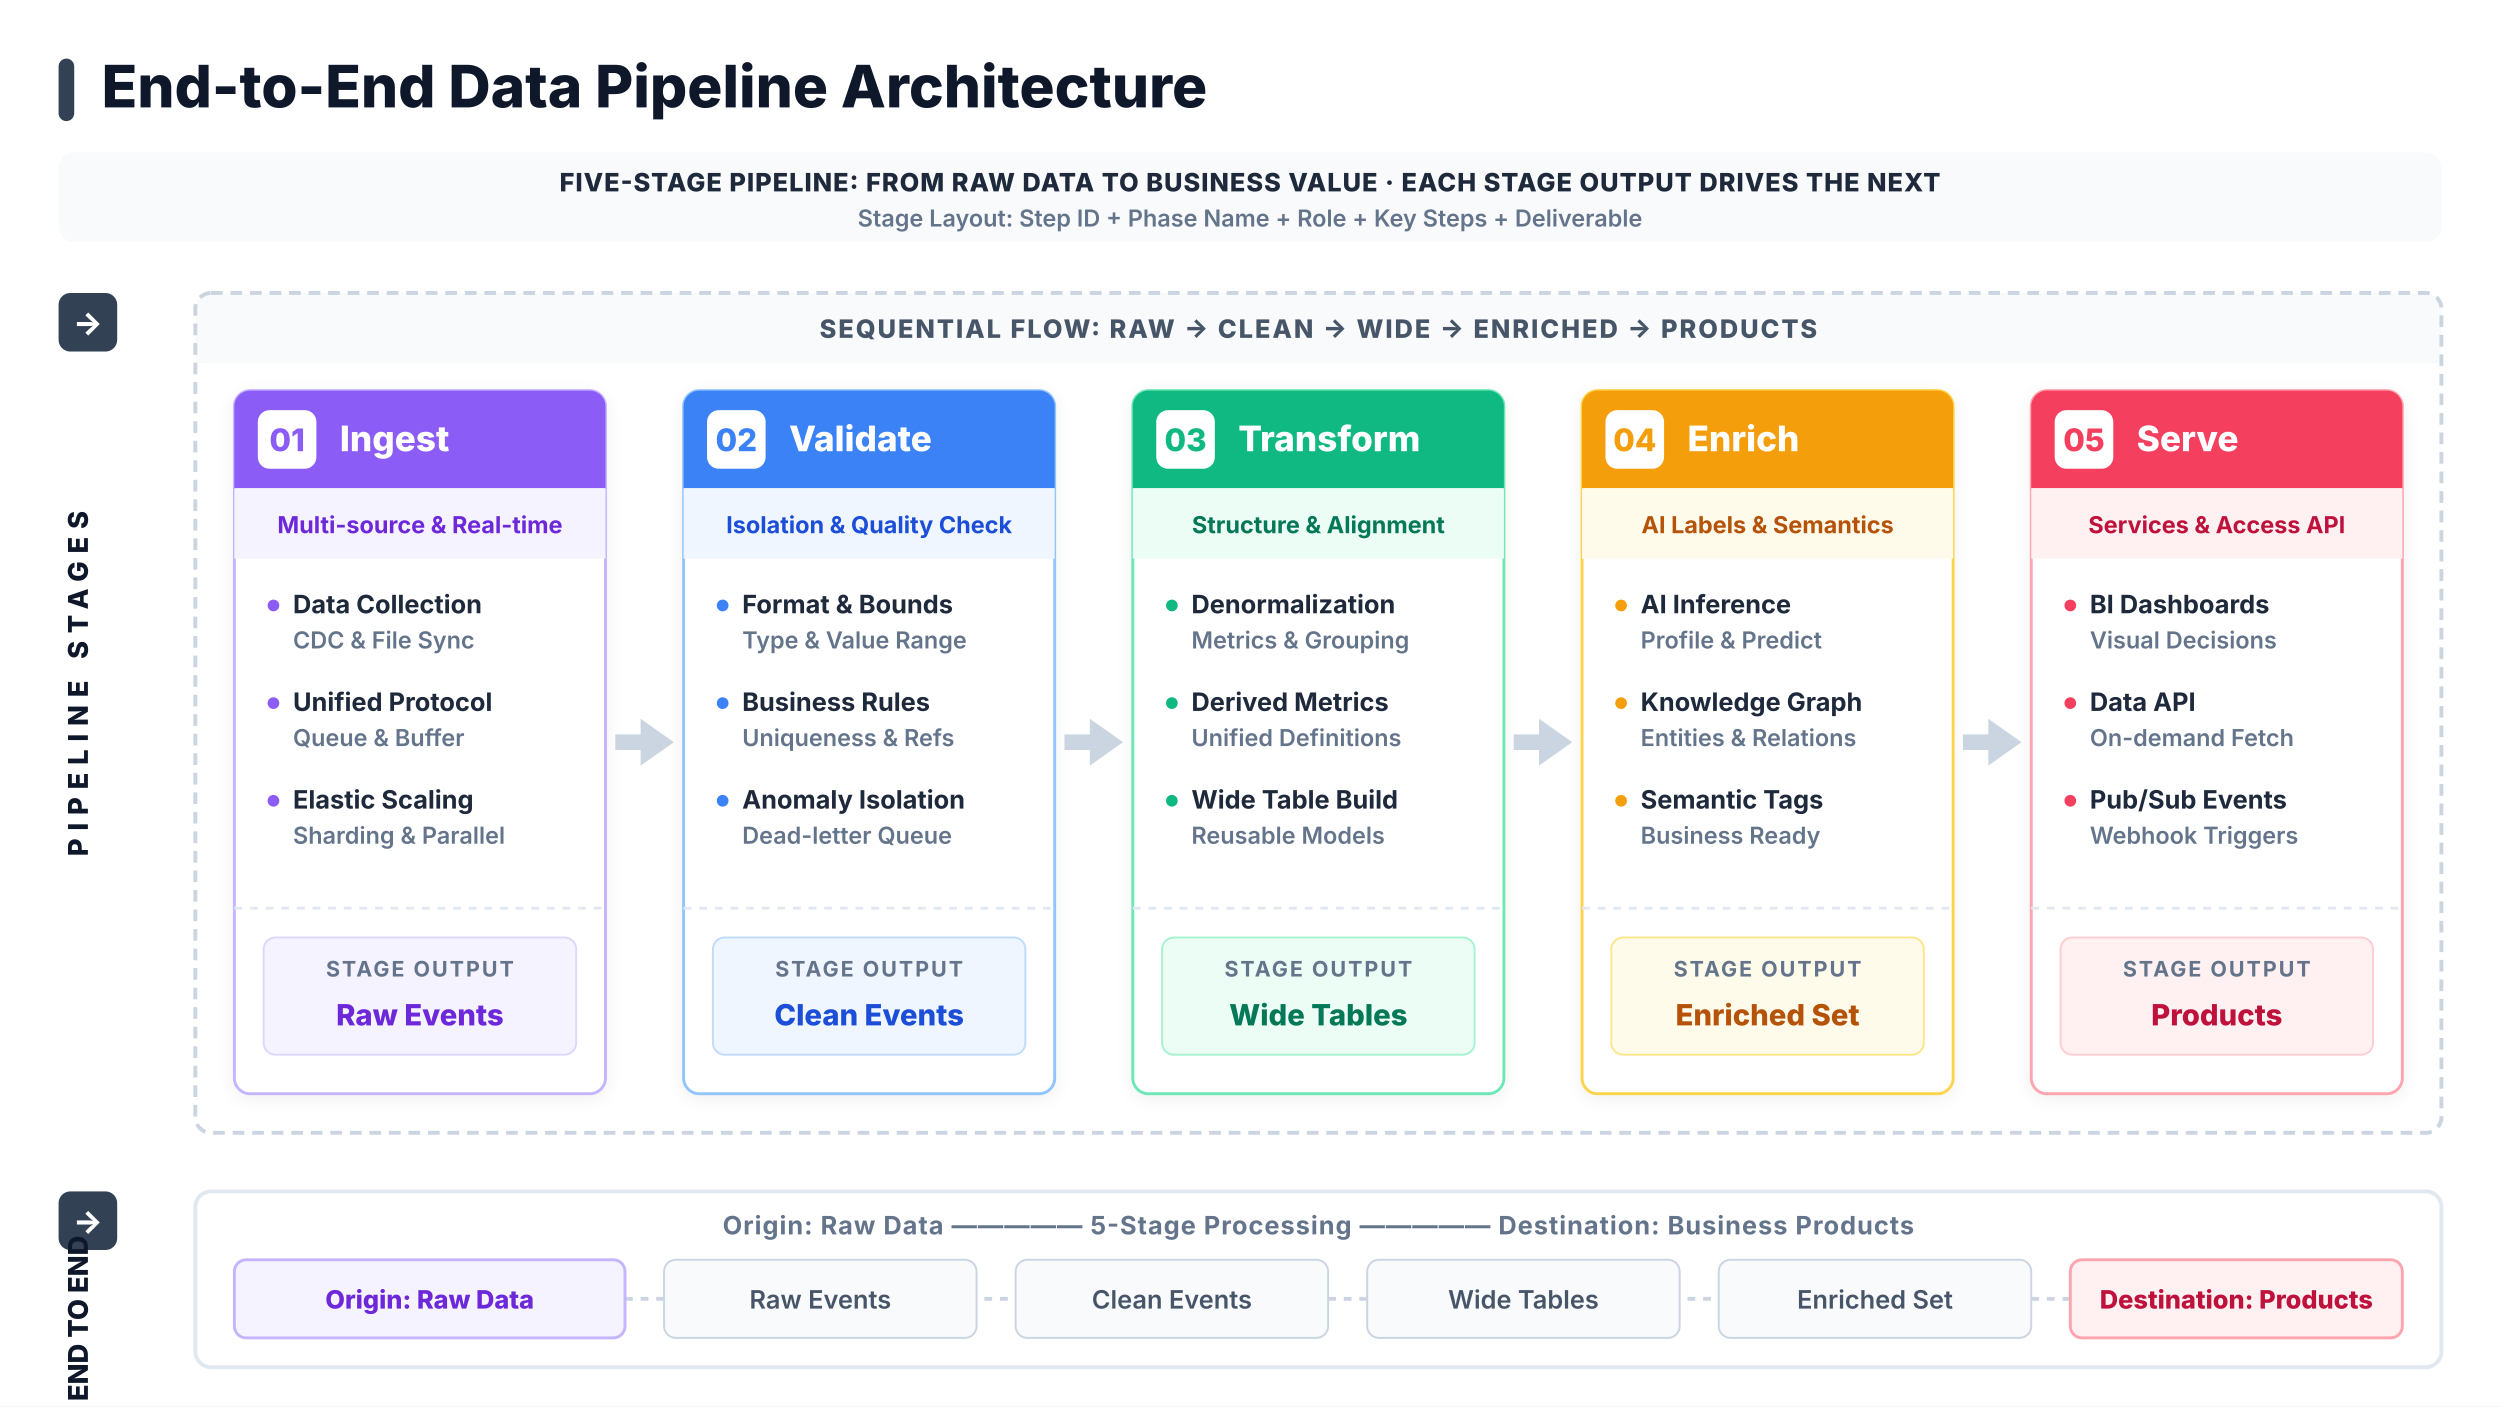
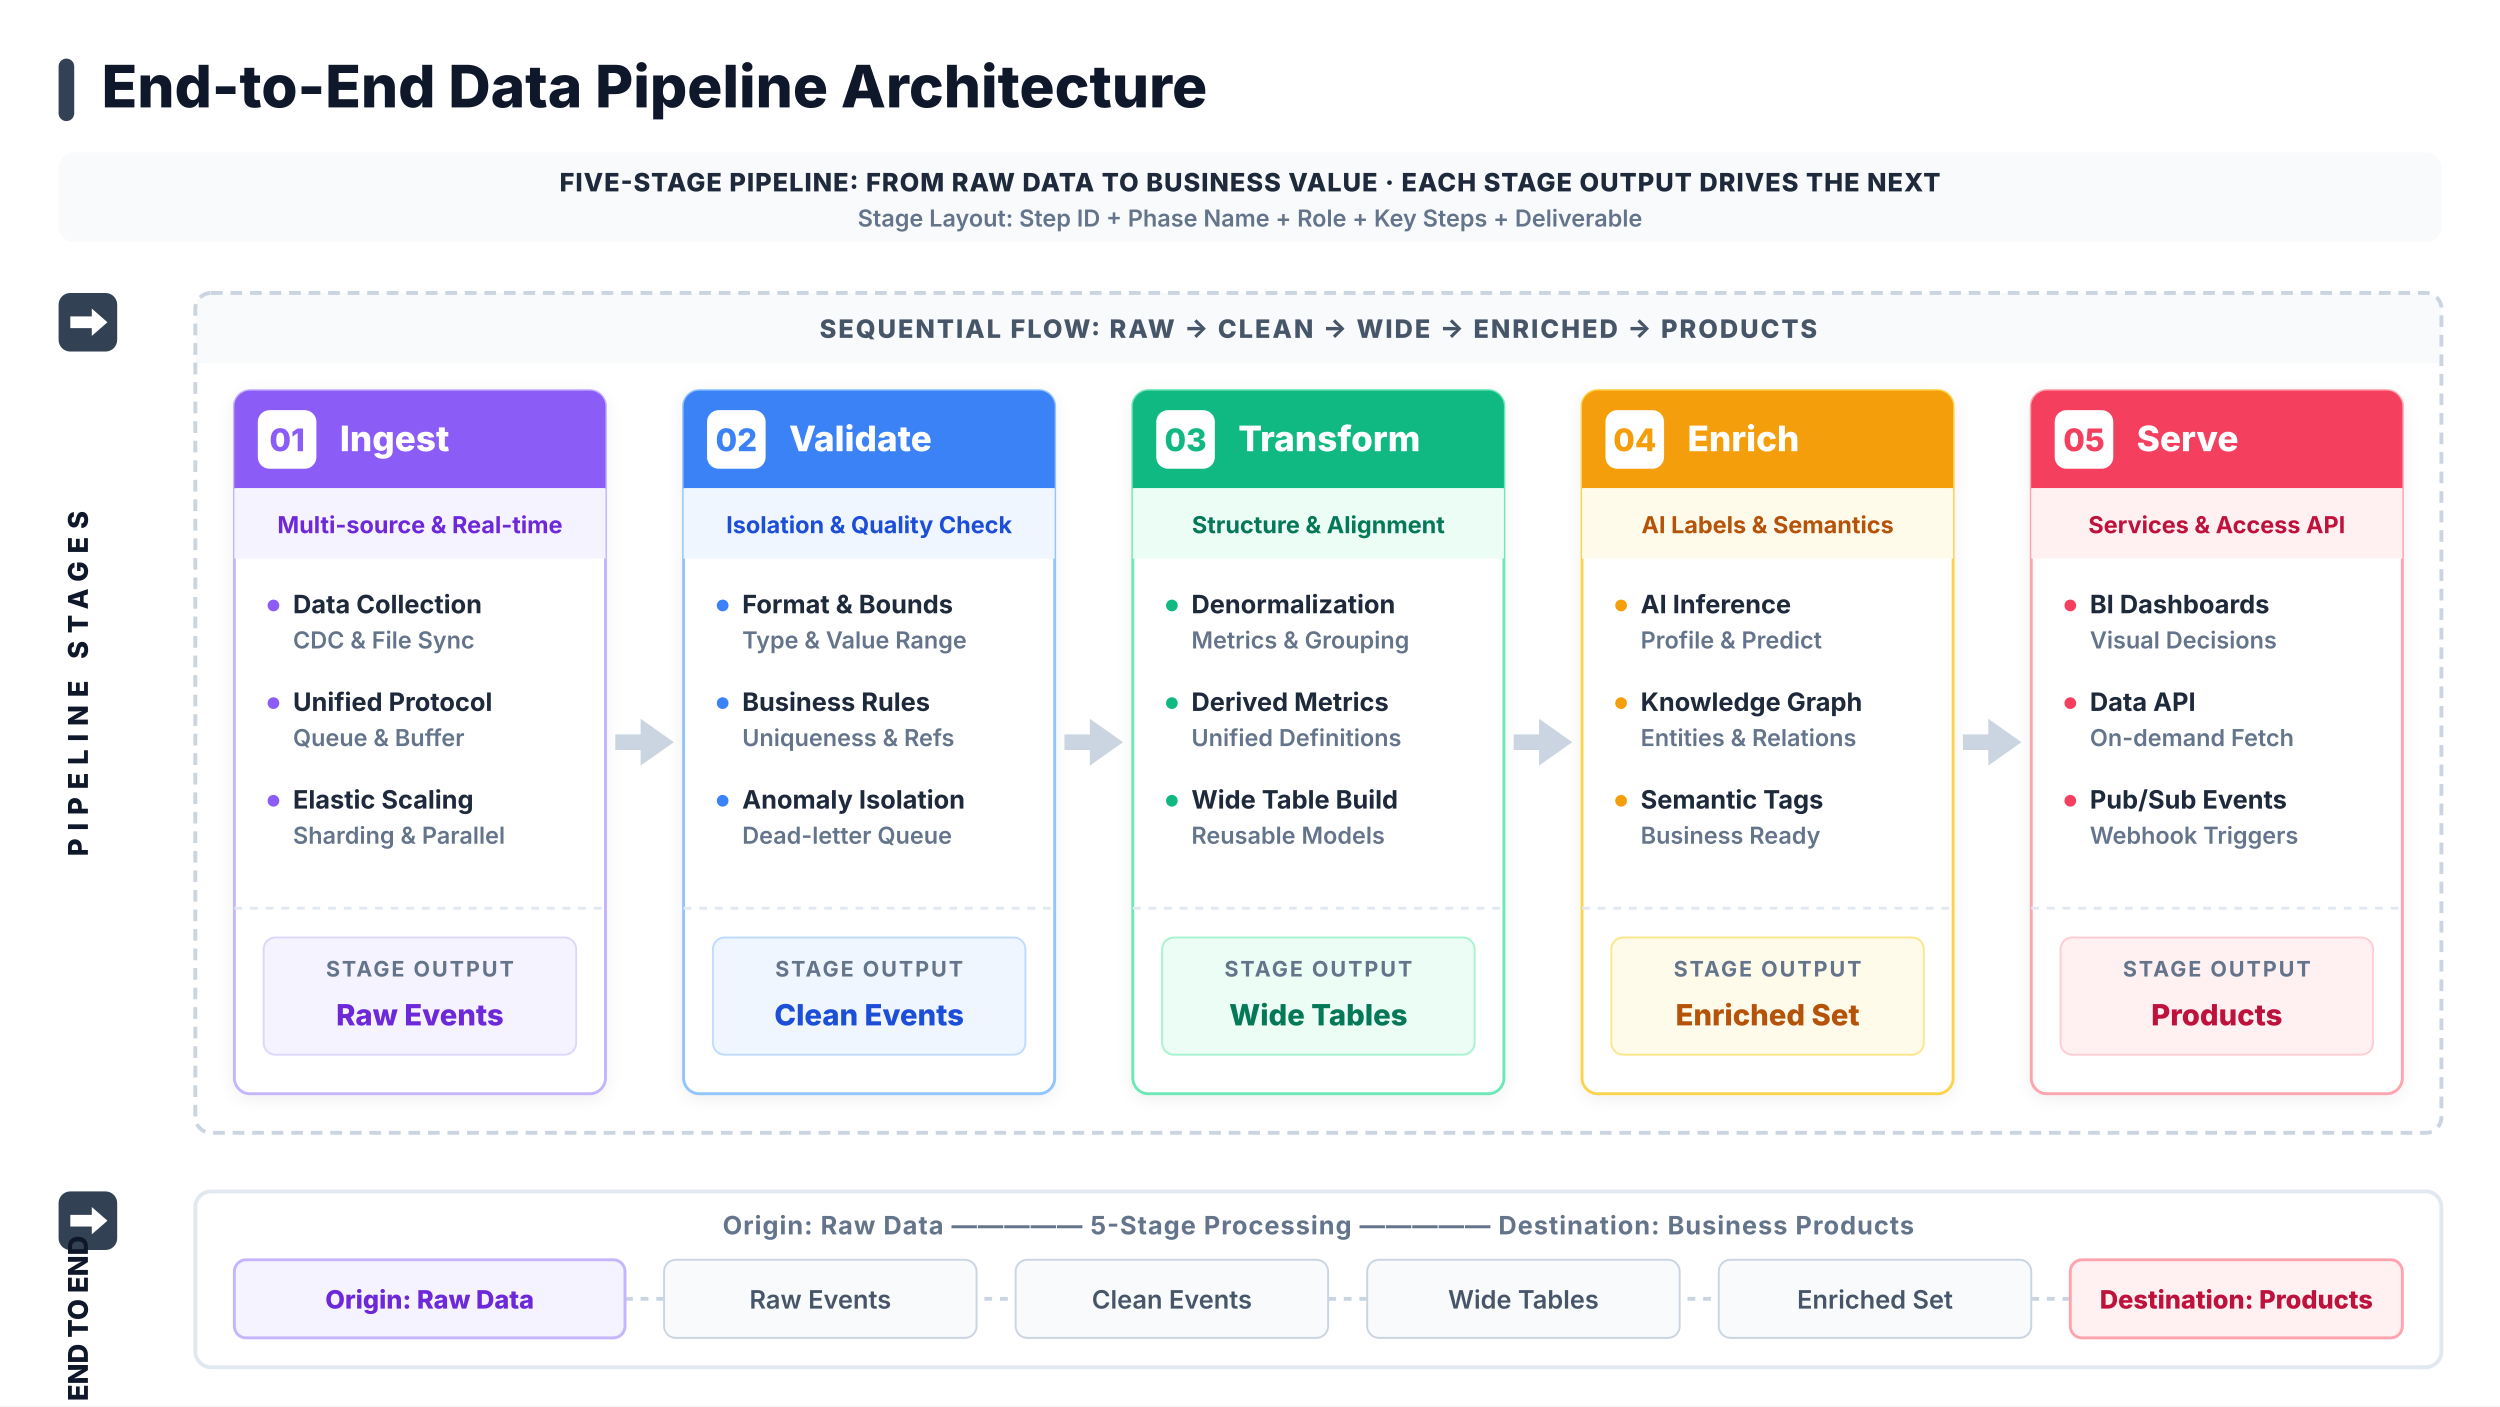
<svg xmlns="http://www.w3.org/2000/svg" viewBox="0 0 1280 720" width="1280" height="720">
  <defs>
    <filter id="cardShadow" x="-10%" y="-10%" width="120%" height="120%">
      <feGaussianBlur in="SourceAlpha" stdDeviation="4" />
      <feOffset dx="0" dy="2" result="offsetblur" />
      <feFlood flood-color="#0F172A" flood-opacity="0.06" result="shadowColor" />
      <feComposite in="shadowColor" in2="offsetblur" operator="in" result="shadow" />
      <feMerge>
        <feMergeNode in="shadow" />
        <feMergeNode in="SourceGraphic" />
      </feMerge>
    </filter>
  </defs>
  <rect x="0" y="0" width="1280" height="720" fill="#FFFFFF" />
  <rect x="30" y="30" width="8" height="32" rx="4" fill="#334155" />
  <text x="52" y="55" font-family="-apple-system, BlinkMacSystemFont, 'Segoe UI', sans-serif" font-size="30" font-weight="800" fill="#0F172A">End-to-End Data Pipeline Architecture</text>
  <rect x="30" y="78" width="1220" height="46" rx="8" fill="#F8FAFC" />
  <text x="640" y="98" text-anchor="middle" font-family="-apple-system, BlinkMacSystemFont, 'Segoe UI', sans-serif" font-size="13" font-weight="800" fill="#1E293B" letter-spacing="0.5">
    FIVE-STAGE PIPELINE: FROM RAW DATA TO BUSINESS VALUE · EACH STAGE OUTPUT DRIVES THE NEXT
  </text>
  <text x="640" y="116" text-anchor="middle" font-family="-apple-system, BlinkMacSystemFont, 'Segoe UI', sans-serif" font-size="12" font-weight="600" fill="#64748B">
    Stage Layout: Step ID + Phase Name + Role + Key Steps + Deliverable
  </text>
  <rect x="30" y="150" width="30" height="30" rx="6" fill="#334155" />
-   <text x="45" y="171" text-anchor="middle" font-family="-apple-system, BlinkMacSystemFont, 'Segoe UI', sans-serif" font-size="16" font-weight="800" fill="#FFFFFF">→</text>
+   <path d="M 36 162 H 47 V 158 L 55 165 L 47 172 V 168 H 36 Z" fill="#FFFFFF" />
  <text x="45" y="350" text-anchor="middle" font-family="-apple-system, BlinkMacSystemFont, 'Segoe UI', sans-serif" font-size="14" font-weight="800" fill="#0F172A" letter-spacing="4" transform="rotate(-90, 45, 350)">PIPELINE STAGES</text>
  <rect x="100" y="150" width="1150" height="36" fill="#F8FAFC" rx="8" />
  <path d="M 100 176 L 1250 176 L 1250 186 L 100 186 Z" fill="#F8FAFC" />
  <rect x="100" y="150" width="1150" height="430" rx="8" fill="none" stroke="#CBD5E1" stroke-width="2" stroke-dasharray="6 4" />
  <text x="675" y="173" text-anchor="middle" font-family="-apple-system, BlinkMacSystemFont, 'Segoe UI', sans-serif" font-size="13" font-weight="800" fill="#475569" letter-spacing="1">SEQUENTIAL FLOW: RAW → CLEAN → WIDE → ENRICHED → PRODUCTS</text>
  <rect x="120" y="200" width="190" height="360" rx="8" fill="#FFFFFF" stroke="#C4B5FD" stroke-width="1.5" filter="url(#cardShadow)" />
  <path d="M 120 208 A 8 8 0 0 1 128 200 L 302 200 A 8 8 0 0 1 310 208 L 310 250 L 120 250 Z" fill="#8B5CF6" />
  <rect x="132" y="210" width="30" height="30" rx="6" fill="#FFFFFF" />
  <text x="147" y="231" text-anchor="middle" font-family="-apple-system, BlinkMacSystemFont, 'Segoe UI', sans-serif" font-size="16" font-weight="800" fill="#8B5CF6">01</text>
  <text x="174" y="231" font-family="-apple-system, BlinkMacSystemFont, 'Segoe UI', sans-serif" font-size="18" font-weight="800" fill="#FFFFFF">Ingest</text>
  <rect x="120" y="250" width="190" height="36" fill="#F5F3FF" />
  <text x="215" y="273" text-anchor="middle" font-family="-apple-system, BlinkMacSystemFont, 'Segoe UI', sans-serif" font-size="12" font-weight="700" fill="#6D28D9">Multi-source &amp; Real-time</text>
  <circle cx="140" cy="310" r="3" fill="#8B5CF6" />
  <text x="150" y="314" font-family="-apple-system, BlinkMacSystemFont, 'Segoe UI', sans-serif" font-size="13" font-weight="700" fill="#1E293B">Data Collection</text>
  <text x="150" y="332" font-family="-apple-system, BlinkMacSystemFont, 'Segoe UI', sans-serif" font-size="12" font-weight="600" fill="#64748B">CDC &amp; File Sync</text>
  <circle cx="140" cy="360" r="3" fill="#8B5CF6" />
  <text x="150" y="364" font-family="-apple-system, BlinkMacSystemFont, 'Segoe UI', sans-serif" font-size="13" font-weight="700" fill="#1E293B">Unified Protocol</text>
  <text x="150" y="382" font-family="-apple-system, BlinkMacSystemFont, 'Segoe UI', sans-serif" font-size="12" font-weight="600" fill="#64748B">Queue &amp; Buffer</text>
  <circle cx="140" cy="410" r="3" fill="#8B5CF6" />
  <text x="150" y="414" font-family="-apple-system, BlinkMacSystemFont, 'Segoe UI', sans-serif" font-size="13" font-weight="700" fill="#1E293B">Elastic Scaling</text>
  <text x="150" y="432" font-family="-apple-system, BlinkMacSystemFont, 'Segoe UI', sans-serif" font-size="12" font-weight="600" fill="#64748B">Sharding &amp; Parallel</text>
  <line x1="120" y1="465" x2="310" y2="465" stroke="#E2E8F0" stroke-width="1.5" stroke-dasharray="4 4" />
  <rect x="135" y="480" width="160" height="60" rx="6" fill="#F5F3FF" stroke="#DDD6FE" stroke-width="1" />
  <text x="215" y="500" text-anchor="middle" font-family="-apple-system, BlinkMacSystemFont, 'Segoe UI', sans-serif" font-size="11" font-weight="700" fill="#64748B" letter-spacing="1">STAGE OUTPUT</text>
  <text x="215" y="525" text-anchor="middle" font-family="-apple-system, BlinkMacSystemFont, 'Segoe UI', sans-serif" font-size="15" font-weight="800" fill="#6D28D9">Raw Events</text>
  <rect x="350" y="200" width="190" height="360" rx="8" fill="#FFFFFF" stroke="#93C5FD" stroke-width="1.5" filter="url(#cardShadow)" />
  <path d="M 350 208 A 8 8 0 0 1 358 200 L 532 200 A 8 8 0 0 1 540 208 L 540 250 L 350 250 Z" fill="#3B82F6" />
  <rect x="362" y="210" width="30" height="30" rx="6" fill="#FFFFFF" />
  <text x="377" y="231" text-anchor="middle" font-family="-apple-system, BlinkMacSystemFont, 'Segoe UI', sans-serif" font-size="16" font-weight="800" fill="#3B82F6">02</text>
  <text x="404" y="231" font-family="-apple-system, BlinkMacSystemFont, 'Segoe UI', sans-serif" font-size="18" font-weight="800" fill="#FFFFFF">Validate</text>
  <rect x="350" y="250" width="190" height="36" fill="#EFF6FF" />
  <text x="445" y="273" text-anchor="middle" font-family="-apple-system, BlinkMacSystemFont, 'Segoe UI', sans-serif" font-size="12" font-weight="700" fill="#1D4ED8">Isolation &amp; Quality Check</text>
  <circle cx="370" cy="310" r="3" fill="#3B82F6" />
  <text x="380" y="314" font-family="-apple-system, BlinkMacSystemFont, 'Segoe UI', sans-serif" font-size="13" font-weight="700" fill="#1E293B">Format &amp; Bounds</text>
  <text x="380" y="332" font-family="-apple-system, BlinkMacSystemFont, 'Segoe UI', sans-serif" font-size="12" font-weight="600" fill="#64748B">Type &amp; Value Range</text>
  <circle cx="370" cy="360" r="3" fill="#3B82F6" />
  <text x="380" y="364" font-family="-apple-system, BlinkMacSystemFont, 'Segoe UI', sans-serif" font-size="13" font-weight="700" fill="#1E293B">Business Rules</text>
  <text x="380" y="382" font-family="-apple-system, BlinkMacSystemFont, 'Segoe UI', sans-serif" font-size="12" font-weight="600" fill="#64748B">Uniqueness &amp; Refs</text>
  <circle cx="370" cy="410" r="3" fill="#3B82F6" />
  <text x="380" y="414" font-family="-apple-system, BlinkMacSystemFont, 'Segoe UI', sans-serif" font-size="13" font-weight="700" fill="#1E293B">Anomaly Isolation</text>
  <text x="380" y="432" font-family="-apple-system, BlinkMacSystemFont, 'Segoe UI', sans-serif" font-size="12" font-weight="600" fill="#64748B">Dead-letter Queue</text>
  <line x1="350" y1="465" x2="540" y2="465" stroke="#E2E8F0" stroke-width="1.5" stroke-dasharray="4 4" />
  <rect x="365" y="480" width="160" height="60" rx="6" fill="#EFF6FF" stroke="#BFDBFE" stroke-width="1" />
  <text x="445" y="500" text-anchor="middle" font-family="-apple-system, BlinkMacSystemFont, 'Segoe UI', sans-serif" font-size="11" font-weight="700" fill="#64748B" letter-spacing="1">STAGE OUTPUT</text>
  <text x="445" y="525" text-anchor="middle" font-family="-apple-system, BlinkMacSystemFont, 'Segoe UI', sans-serif" font-size="15" font-weight="800" fill="#1D4ED8">Clean Events</text>
  <rect x="580" y="200" width="190" height="360" rx="8" fill="#FFFFFF" stroke="#6EE7B7" stroke-width="1.5" filter="url(#cardShadow)" />
  <path d="M 580 208 A 8 8 0 0 1 588 200 L 762 200 A 8 8 0 0 1 770 208 L 770 250 L 580 250 Z" fill="#10B981" />
  <rect x="592" y="210" width="30" height="30" rx="6" fill="#FFFFFF" />
  <text x="607" y="231" text-anchor="middle" font-family="-apple-system, BlinkMacSystemFont, 'Segoe UI', sans-serif" font-size="16" font-weight="800" fill="#10B981">03</text>
  <text x="634" y="231" font-family="-apple-system, BlinkMacSystemFont, 'Segoe UI', sans-serif" font-size="18" font-weight="800" fill="#FFFFFF">Transform</text>
  <rect x="580" y="250" width="190" height="36" fill="#ECFDF5" />
  <text x="675" y="273" text-anchor="middle" font-family="-apple-system, BlinkMacSystemFont, 'Segoe UI', sans-serif" font-size="12" font-weight="700" fill="#047857">Structure &amp; Alignment</text>
  <circle cx="600" cy="310" r="3" fill="#10B981" />
  <text x="610" y="314" font-family="-apple-system, BlinkMacSystemFont, 'Segoe UI', sans-serif" font-size="13" font-weight="700" fill="#1E293B">Denormalization</text>
  <text x="610" y="332" font-family="-apple-system, BlinkMacSystemFont, 'Segoe UI', sans-serif" font-size="12" font-weight="600" fill="#64748B">Metrics &amp; Grouping</text>
  <circle cx="600" cy="360" r="3" fill="#10B981" />
  <text x="610" y="364" font-family="-apple-system, BlinkMacSystemFont, 'Segoe UI', sans-serif" font-size="13" font-weight="700" fill="#1E293B">Derived Metrics</text>
  <text x="610" y="382" font-family="-apple-system, BlinkMacSystemFont, 'Segoe UI', sans-serif" font-size="12" font-weight="600" fill="#64748B">Unified Definitions</text>
  <circle cx="600" cy="410" r="3" fill="#10B981" />
  <text x="610" y="414" font-family="-apple-system, BlinkMacSystemFont, 'Segoe UI', sans-serif" font-size="13" font-weight="700" fill="#1E293B">Wide Table Build</text>
  <text x="610" y="432" font-family="-apple-system, BlinkMacSystemFont, 'Segoe UI', sans-serif" font-size="12" font-weight="600" fill="#64748B">Reusable Models</text>
  <line x1="580" y1="465" x2="770" y2="465" stroke="#E2E8F0" stroke-width="1.5" stroke-dasharray="4 4" />
  <rect x="595" y="480" width="160" height="60" rx="6" fill="#ECFDF5" stroke="#A7F3D0" stroke-width="1" />
  <text x="675" y="500" text-anchor="middle" font-family="-apple-system, BlinkMacSystemFont, 'Segoe UI', sans-serif" font-size="11" font-weight="700" fill="#64748B" letter-spacing="1">STAGE OUTPUT</text>
  <text x="675" y="525" text-anchor="middle" font-family="-apple-system, BlinkMacSystemFont, 'Segoe UI', sans-serif" font-size="15" font-weight="800" fill="#047857">Wide Tables</text>
  <rect x="810" y="200" width="190" height="360" rx="8" fill="#FFFFFF" stroke="#FCD34D" stroke-width="1.5" filter="url(#cardShadow)" />
  <path d="M 810 208 A 8 8 0 0 1 818 200 L 992 200 A 8 8 0 0 1 1000 208 L 1000 250 L 810 250 Z" fill="#F59E0B" />
  <rect x="822" y="210" width="30" height="30" rx="6" fill="#FFFFFF" />
  <text x="837" y="231" text-anchor="middle" font-family="-apple-system, BlinkMacSystemFont, 'Segoe UI', sans-serif" font-size="16" font-weight="800" fill="#F59E0B">04</text>
  <text x="864" y="231" font-family="-apple-system, BlinkMacSystemFont, 'Segoe UI', sans-serif" font-size="18" font-weight="800" fill="#FFFFFF">Enrich</text>
  <rect x="810" y="250" width="190" height="36" fill="#FFFBEB" />
  <text x="905" y="273" text-anchor="middle" font-family="-apple-system, BlinkMacSystemFont, 'Segoe UI', sans-serif" font-size="12" font-weight="700" fill="#B45309">AI Labels &amp; Semantics</text>
  <circle cx="830" cy="310" r="3" fill="#F59E0B" />
  <text x="840" y="314" font-family="-apple-system, BlinkMacSystemFont, 'Segoe UI', sans-serif" font-size="13" font-weight="700" fill="#1E293B">AI Inference</text>
  <text x="840" y="332" font-family="-apple-system, BlinkMacSystemFont, 'Segoe UI', sans-serif" font-size="12" font-weight="600" fill="#64748B">Profile &amp; Predict</text>
  <circle cx="830" cy="360" r="3" fill="#F59E0B" />
  <text x="840" y="364" font-family="-apple-system, BlinkMacSystemFont, 'Segoe UI', sans-serif" font-size="13" font-weight="700" fill="#1E293B">Knowledge Graph</text>
  <text x="840" y="382" font-family="-apple-system, BlinkMacSystemFont, 'Segoe UI', sans-serif" font-size="12" font-weight="600" fill="#64748B">Entities &amp; Relations</text>
  <circle cx="830" cy="410" r="3" fill="#F59E0B" />
  <text x="840" y="414" font-family="-apple-system, BlinkMacSystemFont, 'Segoe UI', sans-serif" font-size="13" font-weight="700" fill="#1E293B">Semantic Tags</text>
  <text x="840" y="432" font-family="-apple-system, BlinkMacSystemFont, 'Segoe UI', sans-serif" font-size="12" font-weight="600" fill="#64748B">Business Ready</text>
  <line x1="810" y1="465" x2="1000" y2="465" stroke="#E2E8F0" stroke-width="1.5" stroke-dasharray="4 4" />
  <rect x="825" y="480" width="160" height="60" rx="6" fill="#FFFBEB" stroke="#FDE68A" stroke-width="1" />
  <text x="905" y="500" text-anchor="middle" font-family="-apple-system, BlinkMacSystemFont, 'Segoe UI', sans-serif" font-size="11" font-weight="700" fill="#64748B" letter-spacing="1">STAGE OUTPUT</text>
  <text x="905" y="525" text-anchor="middle" font-family="-apple-system, BlinkMacSystemFont, 'Segoe UI', sans-serif" font-size="15" font-weight="800" fill="#B45309">Enriched Set</text>
  <rect x="1040" y="200" width="190" height="360" rx="8" fill="#FFFFFF" stroke="#FDA4AF" stroke-width="1.5" filter="url(#cardShadow)" />
  <path d="M 1040 208 A 8 8 0 0 1 1048 200 L 1222 200 A 8 8 0 0 1 1230 208 L 1230 250 L 1040 250 Z" fill="#F43F5E" />
  <rect x="1052" y="210" width="30" height="30" rx="6" fill="#FFFFFF" />
  <text x="1067" y="231" text-anchor="middle" font-family="-apple-system, BlinkMacSystemFont, 'Segoe UI', sans-serif" font-size="16" font-weight="800" fill="#F43F5E">05</text>
  <text x="1094" y="231" font-family="-apple-system, BlinkMacSystemFont, 'Segoe UI', sans-serif" font-size="18" font-weight="800" fill="#FFFFFF">Serve</text>
  <rect x="1040" y="250" width="190" height="36" fill="#FFF1F2" />
  <text x="1135" y="273" text-anchor="middle" font-family="-apple-system, BlinkMacSystemFont, 'Segoe UI', sans-serif" font-size="12" font-weight="700" fill="#BE123C">Services &amp; Access API</text>
  <circle cx="1060" cy="310" r="3" fill="#F43F5E" />
  <text x="1070" y="314" font-family="-apple-system, BlinkMacSystemFont, 'Segoe UI', sans-serif" font-size="13" font-weight="700" fill="#1E293B">BI Dashboards</text>
  <text x="1070" y="332" font-family="-apple-system, BlinkMacSystemFont, 'Segoe UI', sans-serif" font-size="12" font-weight="600" fill="#64748B">Visual Decisions</text>
  <circle cx="1060" cy="360" r="3" fill="#F43F5E" />
  <text x="1070" y="364" font-family="-apple-system, BlinkMacSystemFont, 'Segoe UI', sans-serif" font-size="13" font-weight="700" fill="#1E293B">Data API</text>
  <text x="1070" y="382" font-family="-apple-system, BlinkMacSystemFont, 'Segoe UI', sans-serif" font-size="12" font-weight="600" fill="#64748B">On-demand Fetch</text>
  <circle cx="1060" cy="410" r="3" fill="#F43F5E" />
  <text x="1070" y="414" font-family="-apple-system, BlinkMacSystemFont, 'Segoe UI', sans-serif" font-size="13" font-weight="700" fill="#1E293B">Pub/Sub Events</text>
  <text x="1070" y="432" font-family="-apple-system, BlinkMacSystemFont, 'Segoe UI', sans-serif" font-size="12" font-weight="600" fill="#64748B">Webhook Triggers</text>
  <line x1="1040" y1="465" x2="1230" y2="465" stroke="#E2E8F0" stroke-width="1.5" stroke-dasharray="4 4" />
  <rect x="1055" y="480" width="160" height="60" rx="6" fill="#FFF1F2" stroke="#FECDD3" stroke-width="1" />
  <text x="1135" y="500" text-anchor="middle" font-family="-apple-system, BlinkMacSystemFont, 'Segoe UI', sans-serif" font-size="11" font-weight="700" fill="#64748B" letter-spacing="1">STAGE OUTPUT</text>
  <text x="1135" y="525" text-anchor="middle" font-family="-apple-system, BlinkMacSystemFont, 'Segoe UI', sans-serif" font-size="15" font-weight="800" fill="#BE123C">Products</text>
  <g fill="#CBD5E1">
    <path d="M 315 376 L 328 376 L 328 368 L 345 380 L 328 392 L 328 384 L 315 384 Z" />
    <path d="M 545 376 L 558 376 L 558 368 L 575 380 L 558 392 L 558 384 L 545 384 Z" />
    <path d="M 775 376 L 788 376 L 788 368 L 805 380 L 788 392 L 788 384 L 775 384 Z" />
    <path d="M 1005 376 L 1018 376 L 1018 368 L 1035 380 L 1018 392 L 1018 384 L 1005 384 Z" />
  </g>
  <rect x="30" y="610" width="30" height="30" rx="6" fill="#334155" />
-   <text x="45" y="631" text-anchor="middle" font-family="-apple-system, BlinkMacSystemFont, 'Segoe UI', sans-serif" font-size="16" font-weight="800" fill="#FFFFFF">→</text>
+   <path d="M 36 622 H 47 V 618 L 55 625 L 47 632 V 628 H 36 Z" fill="#FFFFFF" />
  <text x="45" y="675" text-anchor="middle" font-family="-apple-system, BlinkMacSystemFont, 'Segoe UI', sans-serif" font-size="14" font-weight="800" fill="#0F172A" transform="rotate(-90, 45, 675)">END TO END</text>
  <rect x="100" y="610" width="1150" height="90" rx="8" fill="none" stroke="#E2E8F0" stroke-width="2" />
  <text x="675" y="632" text-anchor="middle" font-family="-apple-system, BlinkMacSystemFont, 'Segoe UI', sans-serif" font-size="13" font-weight="700" fill="#64748B" letter-spacing="0.5">Origin: Raw Data ————— 5-Stage Processing ————— Destination: Business Products</text>
  <line x1="120" y1="665" x2="1230" y2="665" stroke="#CBD5E1" stroke-width="2" stroke-dasharray="4 4" />
  <rect x="120" y="645" width="200" height="40" rx="6" fill="#F5F3FF" stroke="#C4B5FD" stroke-width="1.5" />
  <text x="220" y="670" text-anchor="middle" font-family="-apple-system, BlinkMacSystemFont, 'Segoe UI', sans-serif" font-size="13" font-weight="800" fill="#6D28D9">Origin: Raw Data</text>
  <rect x="340" y="645" width="160" height="40" rx="6" fill="#F8FAFC" stroke="#CBD5E1" stroke-width="1" />
  <text x="420" y="670" text-anchor="middle" font-family="-apple-system, BlinkMacSystemFont, 'Segoe UI', sans-serif" font-size="13" font-weight="600" fill="#475569">Raw Events</text>
  <rect x="520" y="645" width="160" height="40" rx="6" fill="#F8FAFC" stroke="#CBD5E1" stroke-width="1" />
  <text x="600" y="670" text-anchor="middle" font-family="-apple-system, BlinkMacSystemFont, 'Segoe UI', sans-serif" font-size="13" font-weight="600" fill="#475569">Clean Events</text>
  <rect x="700" y="645" width="160" height="40" rx="6" fill="#F8FAFC" stroke="#CBD5E1" stroke-width="1" />
  <text x="780" y="670" text-anchor="middle" font-family="-apple-system, BlinkMacSystemFont, 'Segoe UI', sans-serif" font-size="13" font-weight="600" fill="#475569">Wide Tables</text>
  <rect x="880" y="645" width="160" height="40" rx="6" fill="#F8FAFC" stroke="#CBD5E1" stroke-width="1" />
  <text x="960" y="670" text-anchor="middle" font-family="-apple-system, BlinkMacSystemFont, 'Segoe UI', sans-serif" font-size="13" font-weight="600" fill="#475569">Enriched Set</text>
  <rect x="1060" y="645" width="170" height="40" rx="6" fill="#FFF1F2" stroke="#FDA4AF" stroke-width="1.5" />
  <text x="1145" y="670" text-anchor="middle" font-family="-apple-system, BlinkMacSystemFont, 'Segoe UI', sans-serif" font-size="13" font-weight="800" fill="#BE123C">Destination: Products</text>
</svg>
